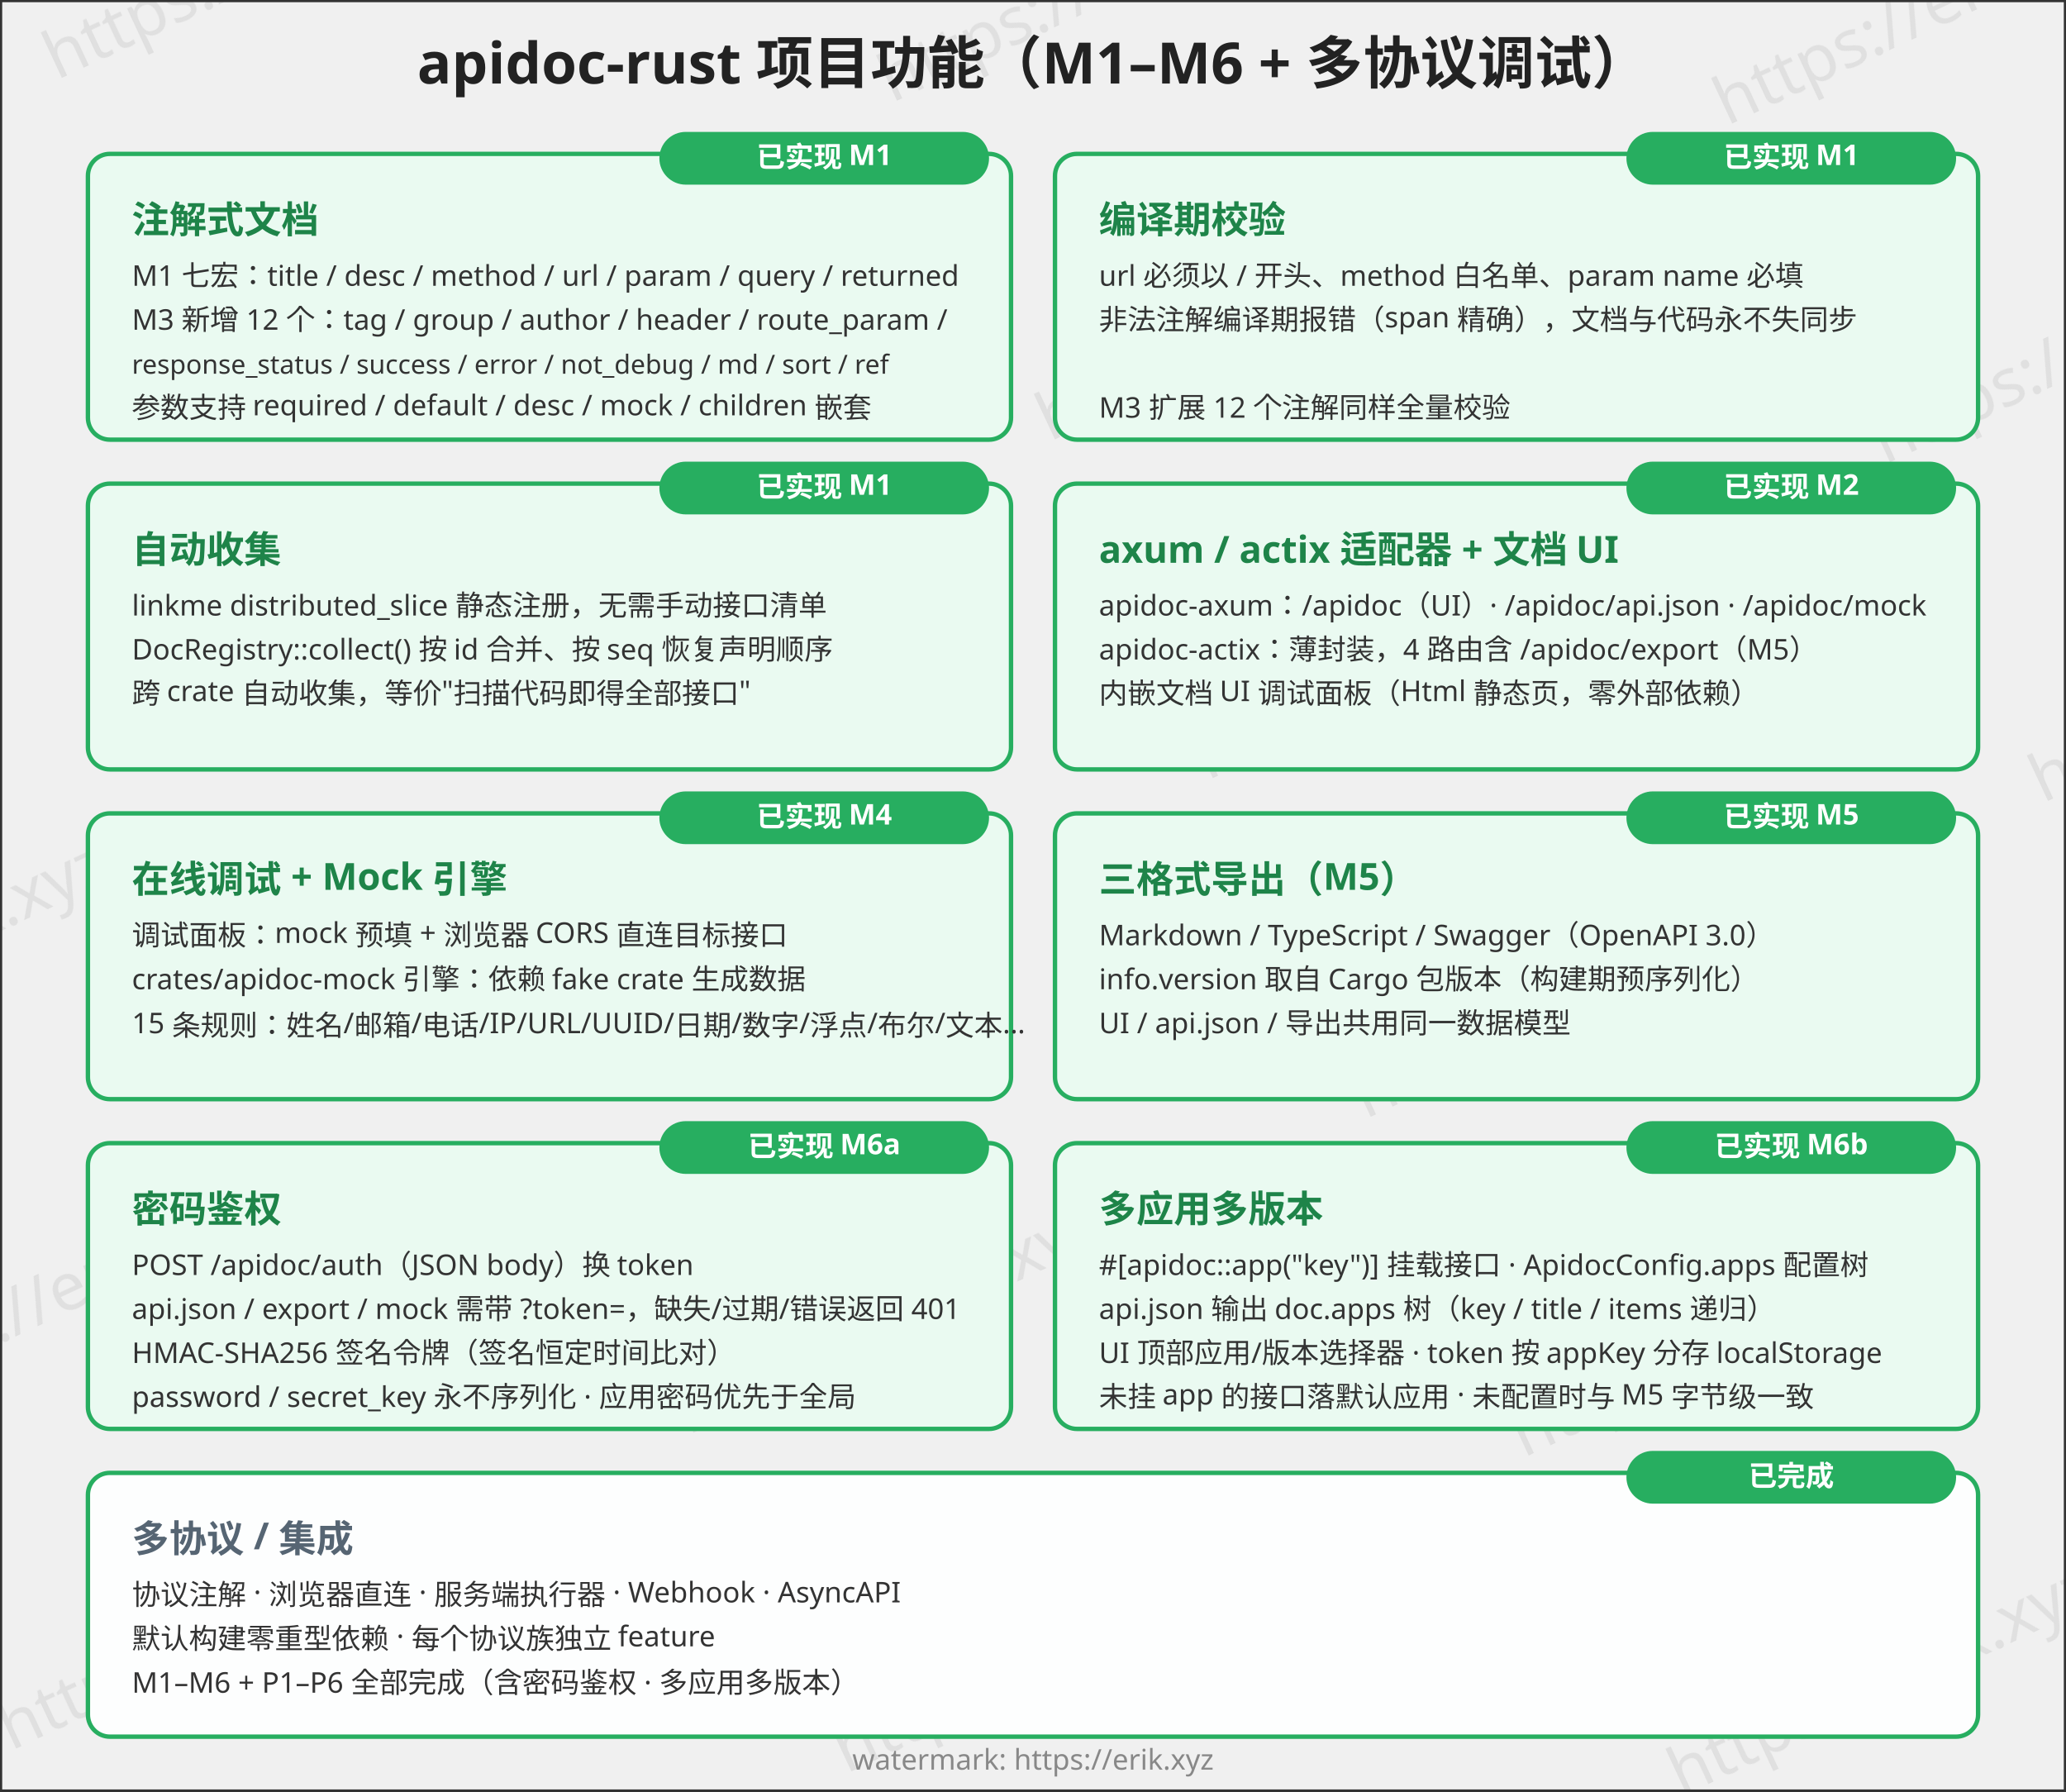
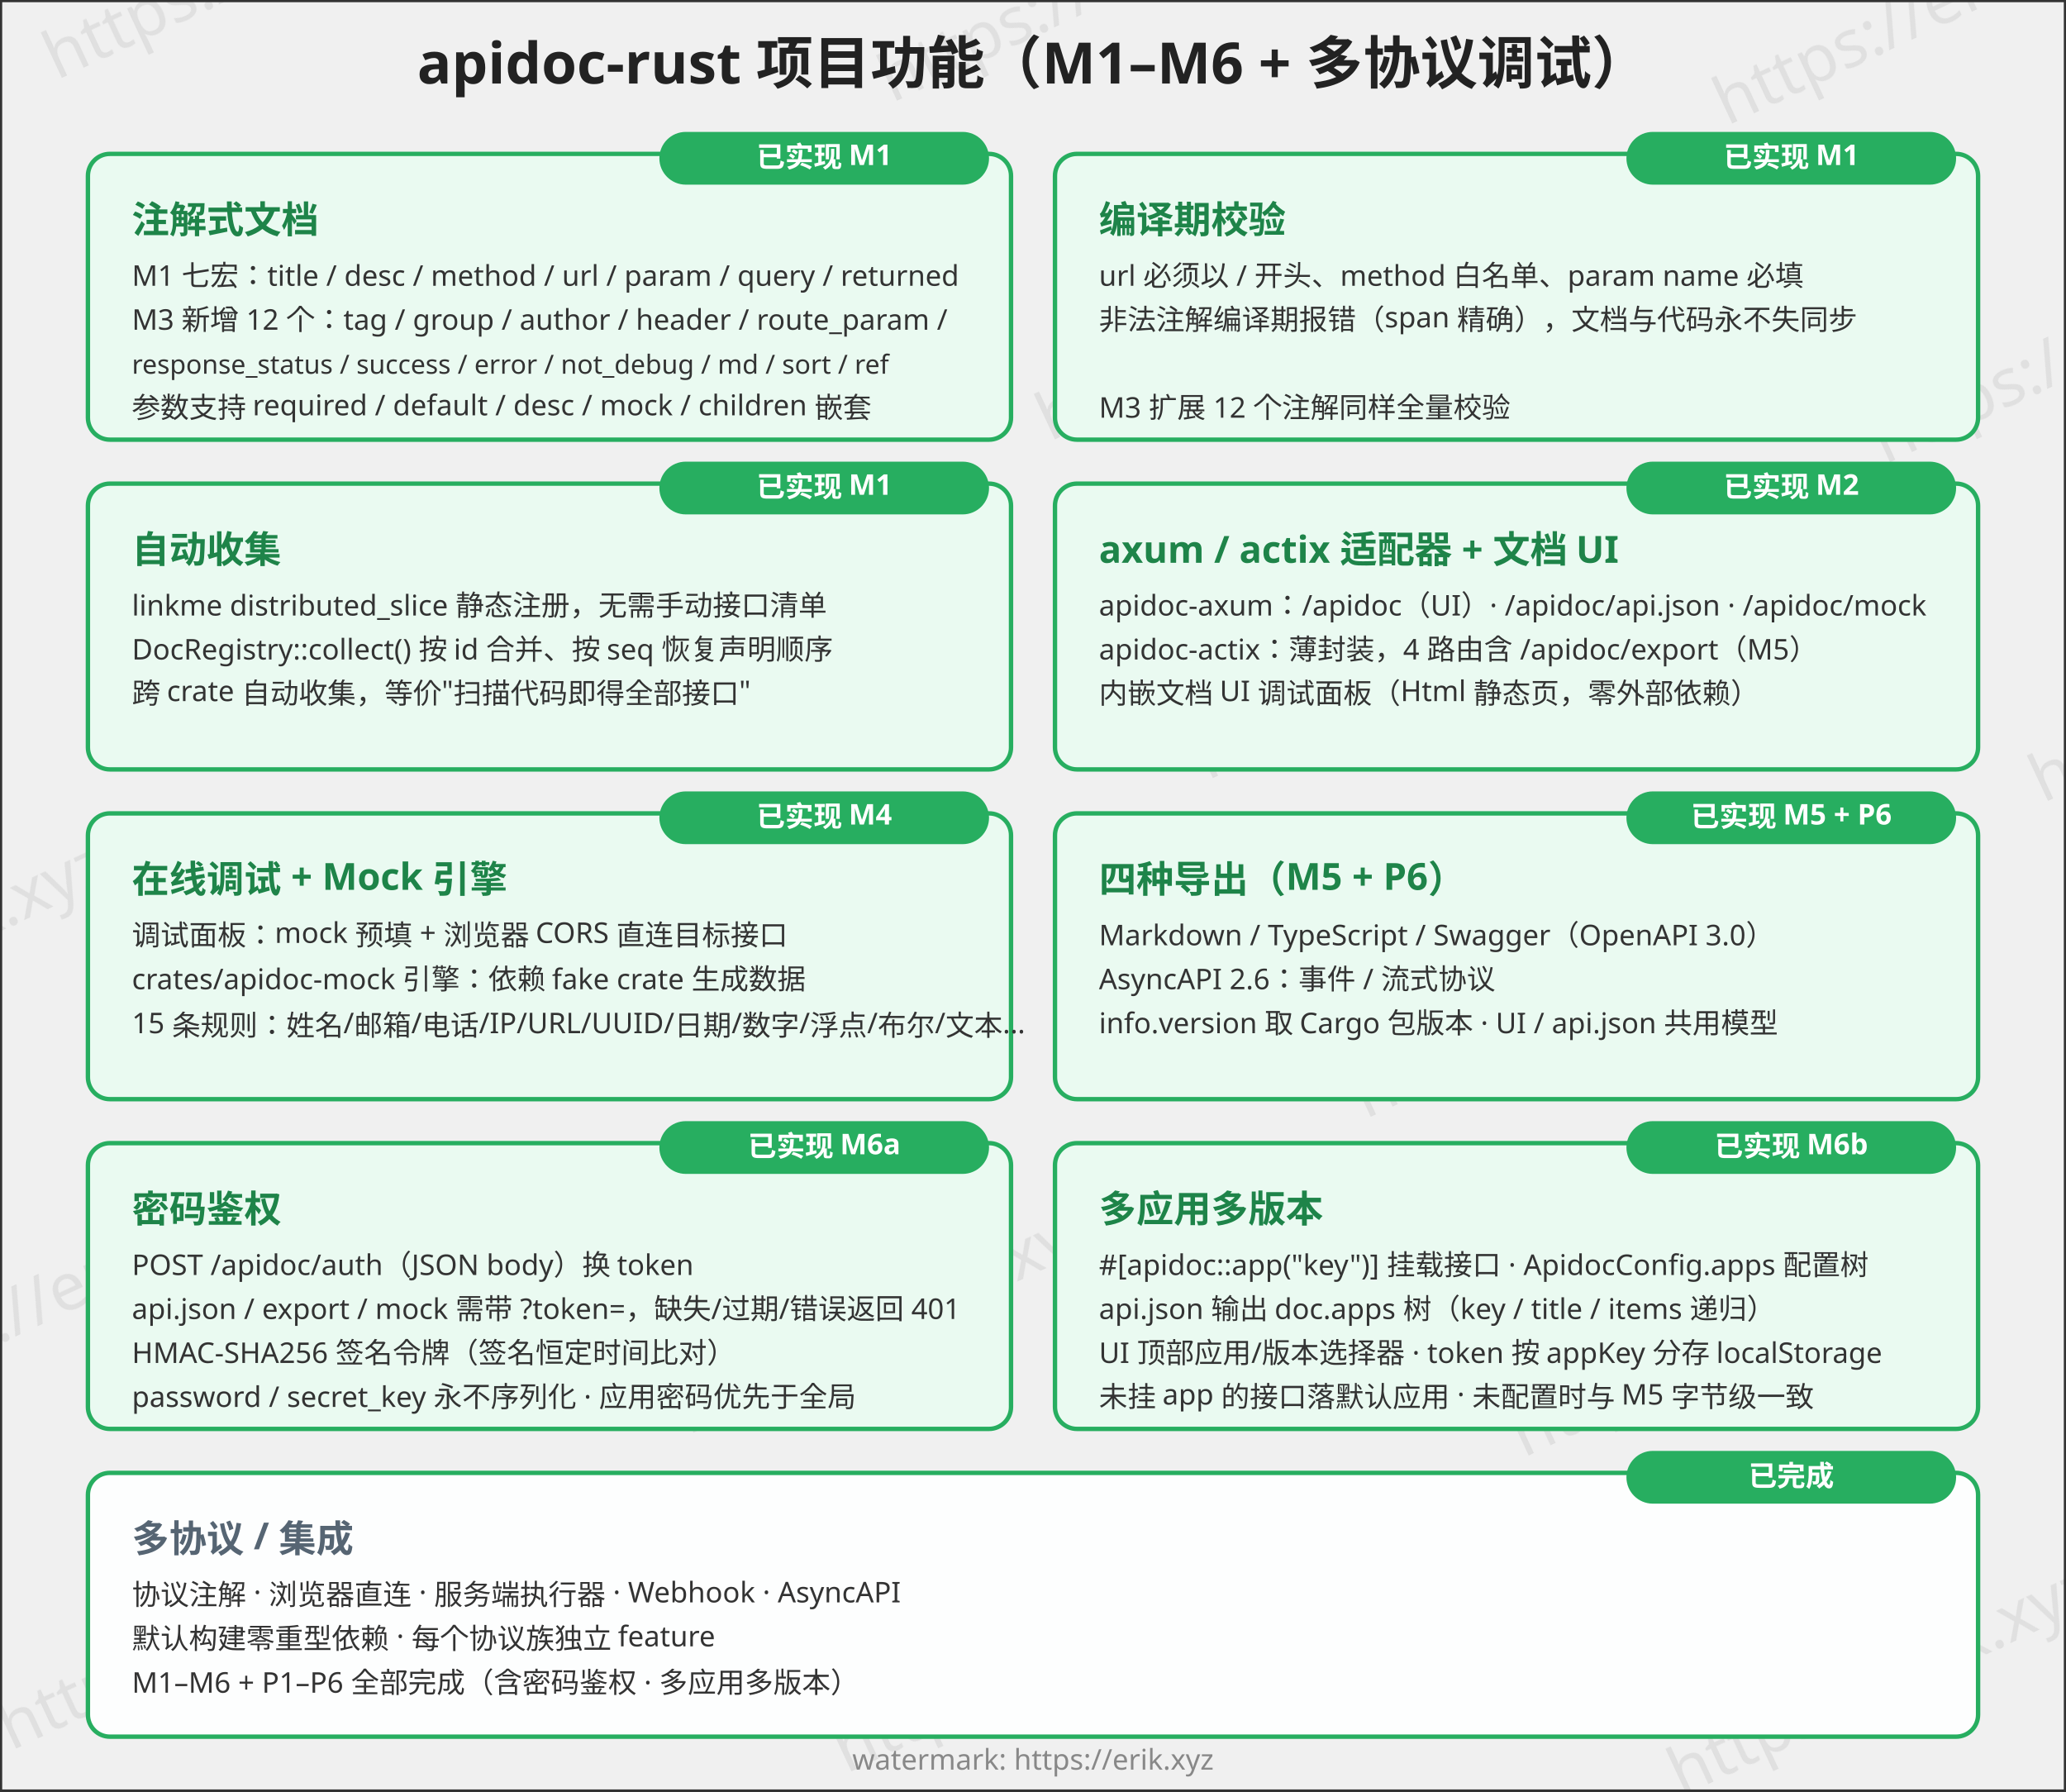
<svg xmlns="http://www.w3.org/2000/svg" viewBox="0 0 940 815" font-family="sans-serif">
  <defs>
    <pattern id="wm" width="340" height="170" patternUnits="userSpaceOnUse" patternTransform="rotate(-25)">
      <text x="8" y="44" font-size="30" fill="#888888" opacity="0.15">https://erik.xyz</text>
    </pattern>
  </defs>
  <rect width="940" height="815" fill="url(#wm)" />
  <rect x="0" y="0" width="940" height="815" fill="none" stroke="#333" stroke-width="2" />
  <text x="470" y="38" text-anchor="middle" font-size="26" font-weight="bold" fill="#222">apidoc-rust 项目功能（M1–M6 + 多协议调试）</text>
  <rect x="40" y="70" width="420" height="130" rx="10" fill="#eafaf1" stroke="#27ae60" stroke-width="2" />
  <rect x="300" y="60" width="150" height="24" rx="12" fill="#27ae60" />
  <text x="375" y="76" text-anchor="middle" font-size="13" fill="#fff" font-weight="bold">已实现 M1</text>
  <text x="60" y="106" font-size="17" font-weight="bold" fill="#1e8449">注解式文档</text>
  <text x="60" y="130" font-size="13" fill="#333">M1 七宏：title / desc / method / url / param / query / returned</text>
  <text x="60" y="150" font-size="13" fill="#333">M3 新增 12 个：tag / group / author / header / route_param /</text>
  <text x="60" y="170" font-size="12" fill="#333">response_status / success / error / not_debug / md / sort / ref</text>
  <text x="60" y="190" font-size="13" fill="#333">参数支持 required / default / desc / mock / children 嵌套</text>
  <rect x="480" y="70" width="420" height="130" rx="10" fill="#eafaf1" stroke="#27ae60" stroke-width="2" />
  <rect x="740" y="60" width="150" height="24" rx="12" fill="#27ae60" />
  <text x="815" y="76" text-anchor="middle" font-size="13" fill="#fff" font-weight="bold">已实现 M1</text>
  <text x="500" y="106" font-size="17" font-weight="bold" fill="#1e8449">编译期校验</text>
  <text x="500" y="130" font-size="13" fill="#333">url 必须以 / 开头、method 白名单、param name 必填</text>
  <text x="500" y="150" font-size="13" fill="#333">非法注解编译期报错（span 精确），文档与代码永不失同步</text>
  <text x="500" y="190" font-size="13" fill="#333">M3 扩展 12 个注解同样全量校验</text>
  <rect x="40" y="220" width="420" height="130" rx="10" fill="#eafaf1" stroke="#27ae60" stroke-width="2" />
  <rect x="300" y="210" width="150" height="24" rx="12" fill="#27ae60" />
  <text x="375" y="226" text-anchor="middle" font-size="13" fill="#fff" font-weight="bold">已实现 M1</text>
  <text x="60" y="256" font-size="17" font-weight="bold" fill="#1e8449">自动收集</text>
  <text x="60" y="280" font-size="13" fill="#333">linkme distributed_slice 静态注册，无需手动接口清单</text>
  <text x="60" y="300" font-size="13" fill="#333">DocRegistry::collect() 按 id 合并、按 seq 恢复声明顺序</text>
  <text x="60" y="320" font-size="13" fill="#333">跨 crate 自动收集，等价"扫描代码即得全部接口"</text>
  <rect x="480" y="220" width="420" height="130" rx="10" fill="#eafaf1" stroke="#27ae60" stroke-width="2" />
  <rect x="740" y="210" width="150" height="24" rx="12" fill="#27ae60" />
  <text x="815" y="226" text-anchor="middle" font-size="13" fill="#fff" font-weight="bold">已实现 M2</text>
  <text x="500" y="256" font-size="17" font-weight="bold" fill="#1e8449">axum / actix 适配器 + 文档 UI</text>
  <text x="500" y="280" font-size="13" fill="#333">apidoc-axum：/apidoc（UI）· /apidoc/api.json · /apidoc/mock</text>
  <text x="500" y="300" font-size="13" fill="#333">apidoc-actix：薄封装，4 路由含 /apidoc/export（M5）</text>
  <text x="500" y="320" font-size="13" fill="#333">内嵌文档 UI 调试面板（Html 静态页，零外部依赖）</text>
  <rect x="40" y="370" width="420" height="130" rx="10" fill="#eafaf1" stroke="#27ae60" stroke-width="2" />
  <rect x="300" y="360" width="150" height="24" rx="12" fill="#27ae60" />
  <text x="375" y="376" text-anchor="middle" font-size="13" fill="#fff" font-weight="bold">已实现 M4</text>
  <text x="60" y="406" font-size="17" font-weight="bold" fill="#1e8449">在线调试 + Mock 引擎</text>
  <text x="60" y="430" font-size="13" fill="#333">调试面板：mock 预填 + 浏览器 CORS 直连目标接口</text>
  <text x="60" y="450" font-size="13" fill="#333">crates/apidoc-mock 引擎：依赖 fake crate 生成数据</text>
  <text x="60" y="470" font-size="13" fill="#333">15 条规则：姓名/邮箱/电话/IP/URL/UUID/日期/数字/浮点/布尔/文本…</text>
  <rect x="480" y="370" width="420" height="130" rx="10" fill="#eafaf1" stroke="#27ae60" stroke-width="2" />
  <rect x="740" y="360" width="150" height="24" rx="12" fill="#27ae60" />
-   <text x="815" y="376" text-anchor="middle" font-size="13" fill="#fff" font-weight="bold">已实现 M5</text>
-   <text x="500" y="406" font-size="17" font-weight="bold" fill="#1e8449">三格式导出（M5）</text>
+   <text x="815" y="376" text-anchor="middle" font-size="13" fill="#fff" font-weight="bold">已实现 M5 + P6</text>
+   <text x="500" y="406" font-size="17" font-weight="bold" fill="#1e8449">四种导出（M5 + P6）</text>
  <text x="500" y="430" font-size="13" fill="#333">Markdown / TypeScript / Swagger（OpenAPI 3.0）</text>
-   <text x="500" y="450" font-size="13" fill="#333">info.version 取自 Cargo 包版本（构建期预序列化）</text>
-   <text x="500" y="470" font-size="13" fill="#333">UI / api.json / 导出共用同一数据模型</text>
+   <text x="500" y="450" font-size="13" fill="#333">AsyncAPI 2.6：事件 / 流式协议</text>
+   <text x="500" y="470" font-size="13" fill="#333">info.version 取 Cargo 包版本 · UI / api.json 共用模型</text>
  <rect x="40" y="520" width="420" height="130" rx="10" fill="#eafaf1" stroke="#27ae60" stroke-width="2" />
  <rect x="300" y="510" width="150" height="24" rx="12" fill="#27ae60" />
  <text x="375" y="526" text-anchor="middle" font-size="13" fill="#fff" font-weight="bold">已实现 M6a</text>
  <text x="60" y="556" font-size="17" font-weight="bold" fill="#1e8449">密码鉴权</text>
  <text x="60" y="580" font-size="13" fill="#333">POST /apidoc/auth（JSON body）换 token</text>
  <text x="60" y="600" font-size="13" fill="#333">api.json / export / mock 需带 ?token=，缺失/过期/错误返回 401</text>
  <text x="60" y="620" font-size="13" fill="#333">HMAC-SHA256 签名令牌（签名恒定时间比对）</text>
  <text x="60" y="640" font-size="13" fill="#333">password / secret_key 永不序列化 · 应用密码优先于全局</text>
  <rect x="480" y="520" width="420" height="130" rx="10" fill="#eafaf1" stroke="#27ae60" stroke-width="2" />
  <rect x="740" y="510" width="150" height="24" rx="12" fill="#27ae60" />
  <text x="815" y="526" text-anchor="middle" font-size="13" fill="#fff" font-weight="bold">已实现 M6b</text>
  <text x="500" y="556" font-size="17" font-weight="bold" fill="#1e8449">多应用多版本</text>
  <text x="500" y="580" font-size="13" fill="#333">#[apidoc::app("key")] 挂载接口 · ApidocConfig.apps 配置树</text>
  <text x="500" y="600" font-size="13" fill="#333">api.json 输出 doc.apps 树（key / title / items 递归）</text>
  <text x="500" y="620" font-size="13" fill="#333">UI 顶部应用/版本选择器 · token 按 appKey 分存 localStorage</text>
  <text x="500" y="640" font-size="13" fill="#333">未挂 app 的接口落默认应用 · 未配置时与 M5 字节级一致</text>
  <rect x="40" y="670" width="860" height="120" rx="10" fill="#fdfefe" stroke="#27ae60" stroke-width="2" />
  <rect x="740" y="660" width="150" height="24" rx="12" fill="#27ae60" />
  <text x="815" y="676" text-anchor="middle" font-size="13" fill="#fff" font-weight="bold">已完成</text>
  <text x="60" y="706" font-size="17" font-weight="bold" fill="#566573">多协议 / 集成</text>
  <text x="60" y="730" font-size="13" fill="#333">协议注解 · 浏览器直连 · 服务端执行器 · Webhook · AsyncAPI</text>
  <text x="60" y="750" font-size="13" fill="#333">默认构建零重型依赖 · 每个协议族独立 feature</text>
  <text x="60" y="770" font-size="13" fill="#333">M1–M6 + P1–P6 全部完成（含密码鉴权 · 多应用多版本）</text>
  <text x="470" y="805" text-anchor="middle" font-size="13" fill="#888">watermark: https://erik.xyz</text>
</svg>
